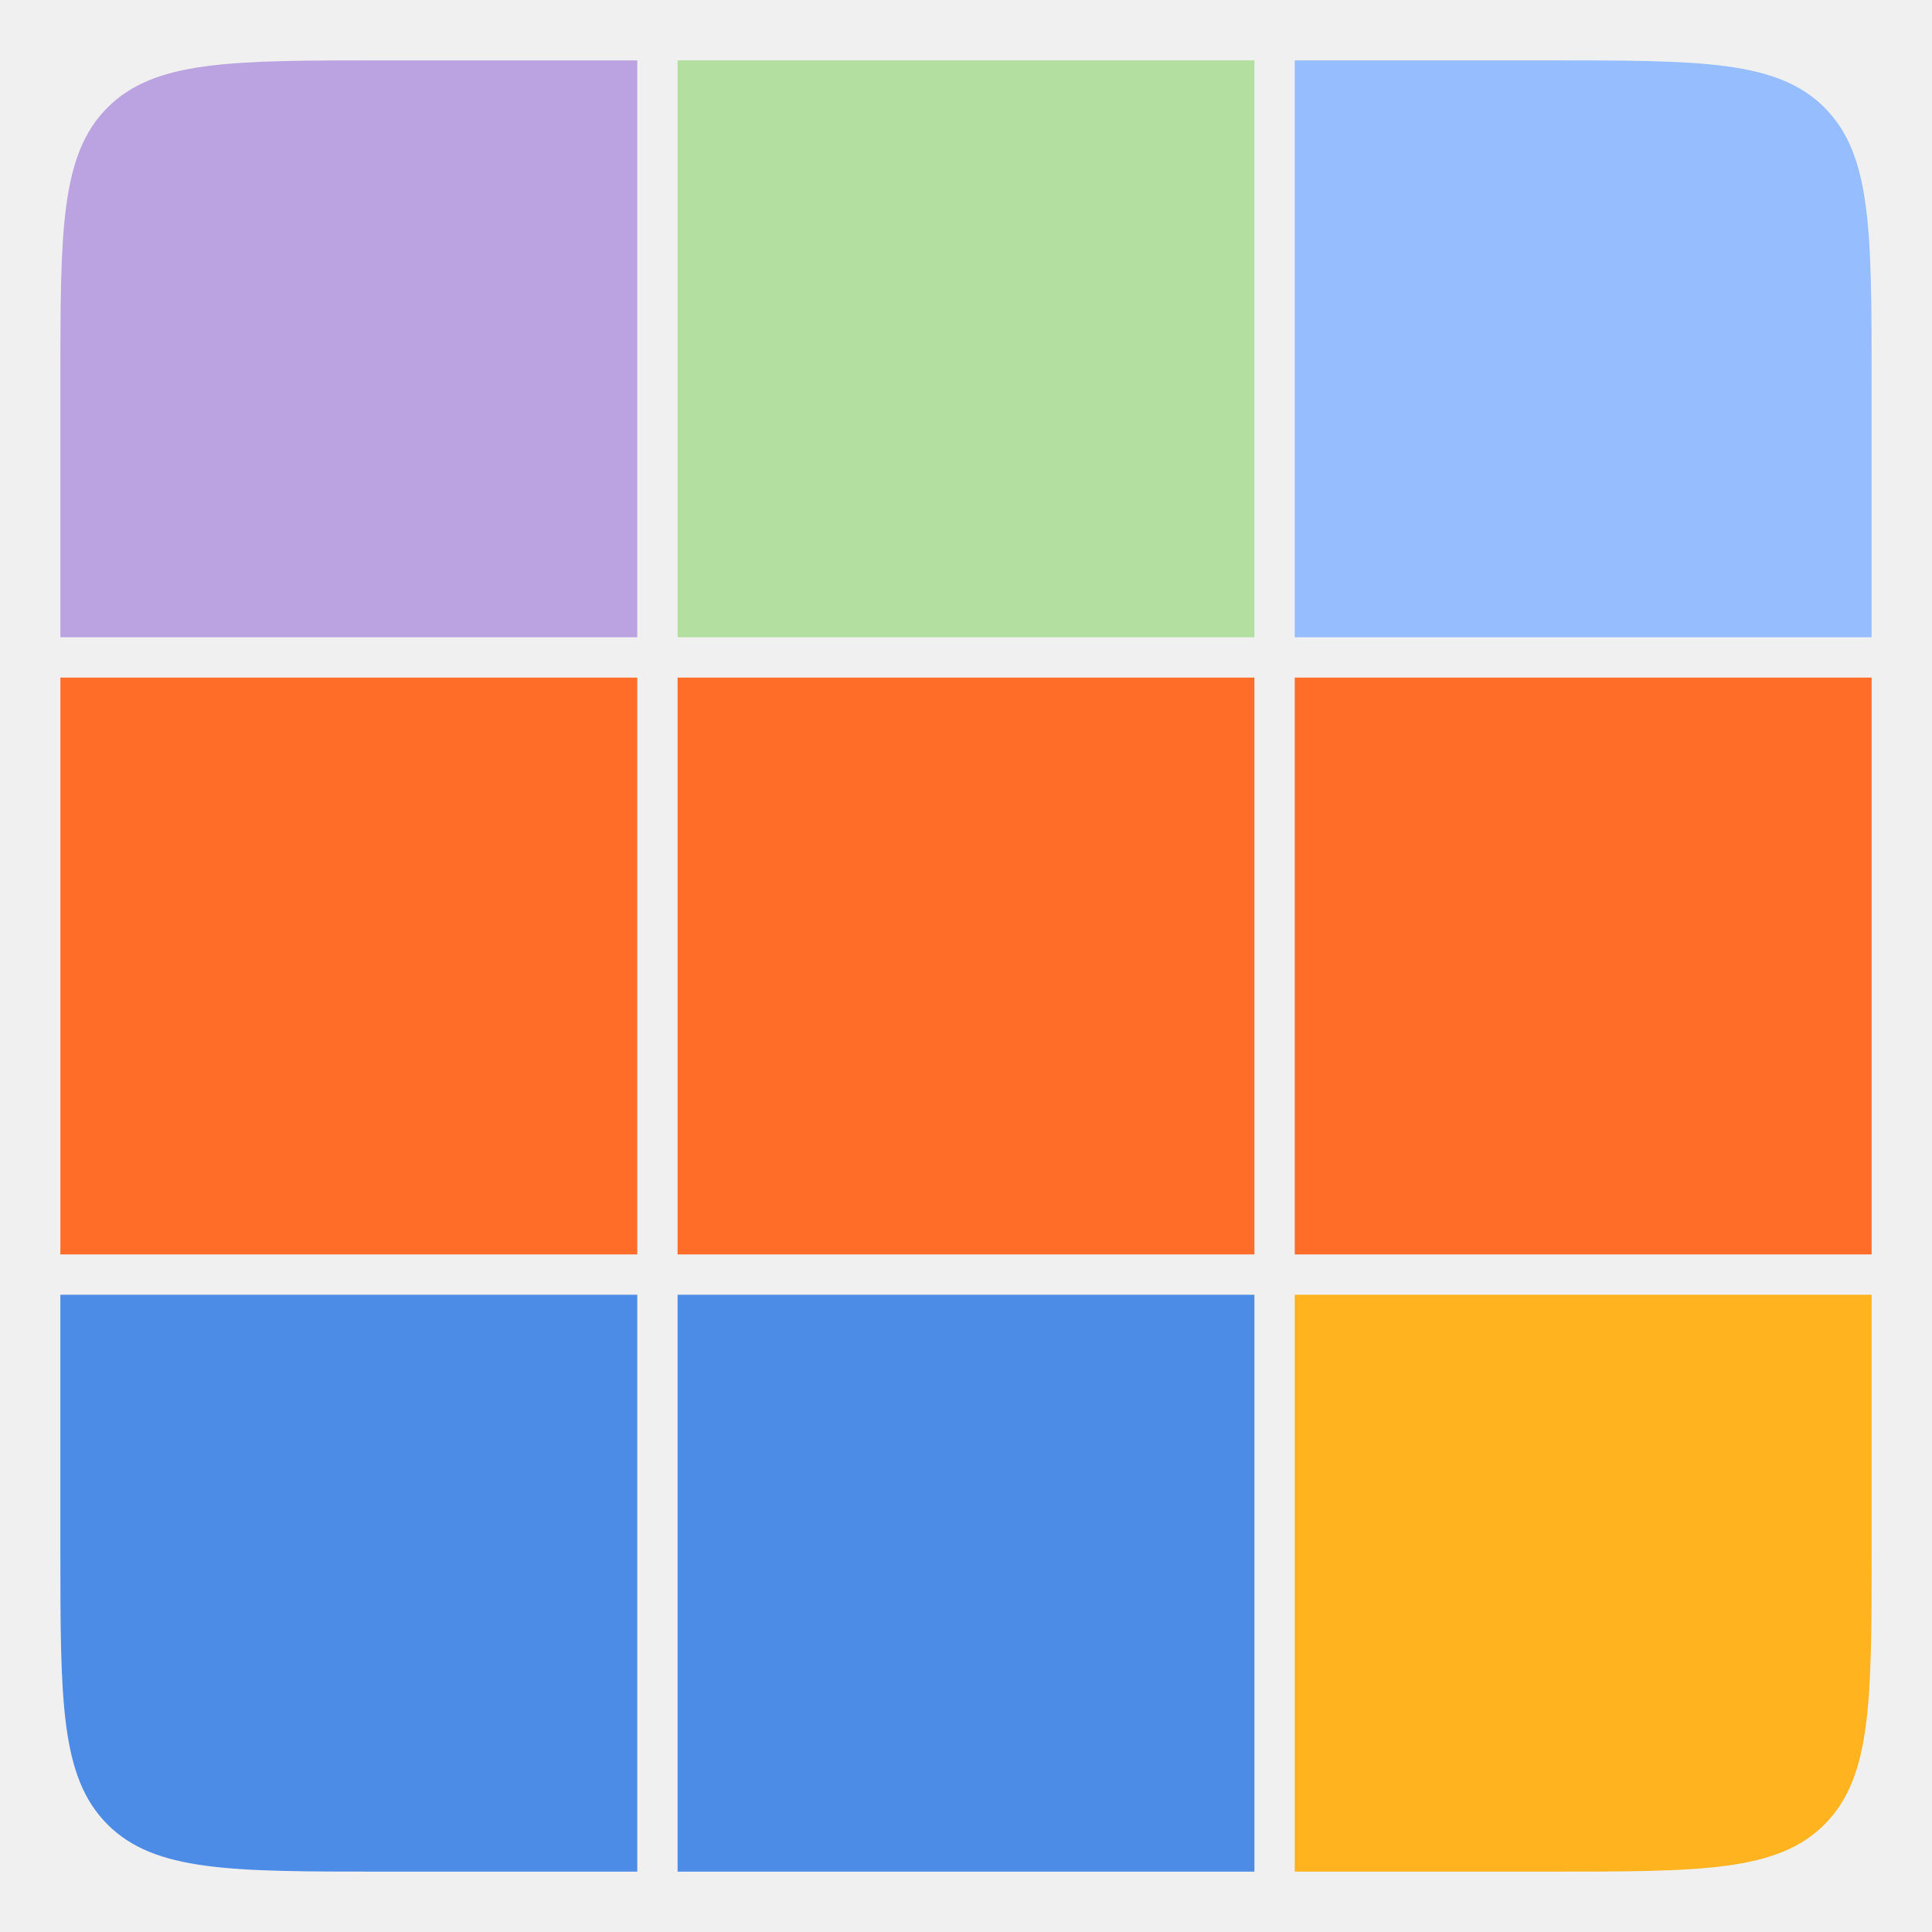
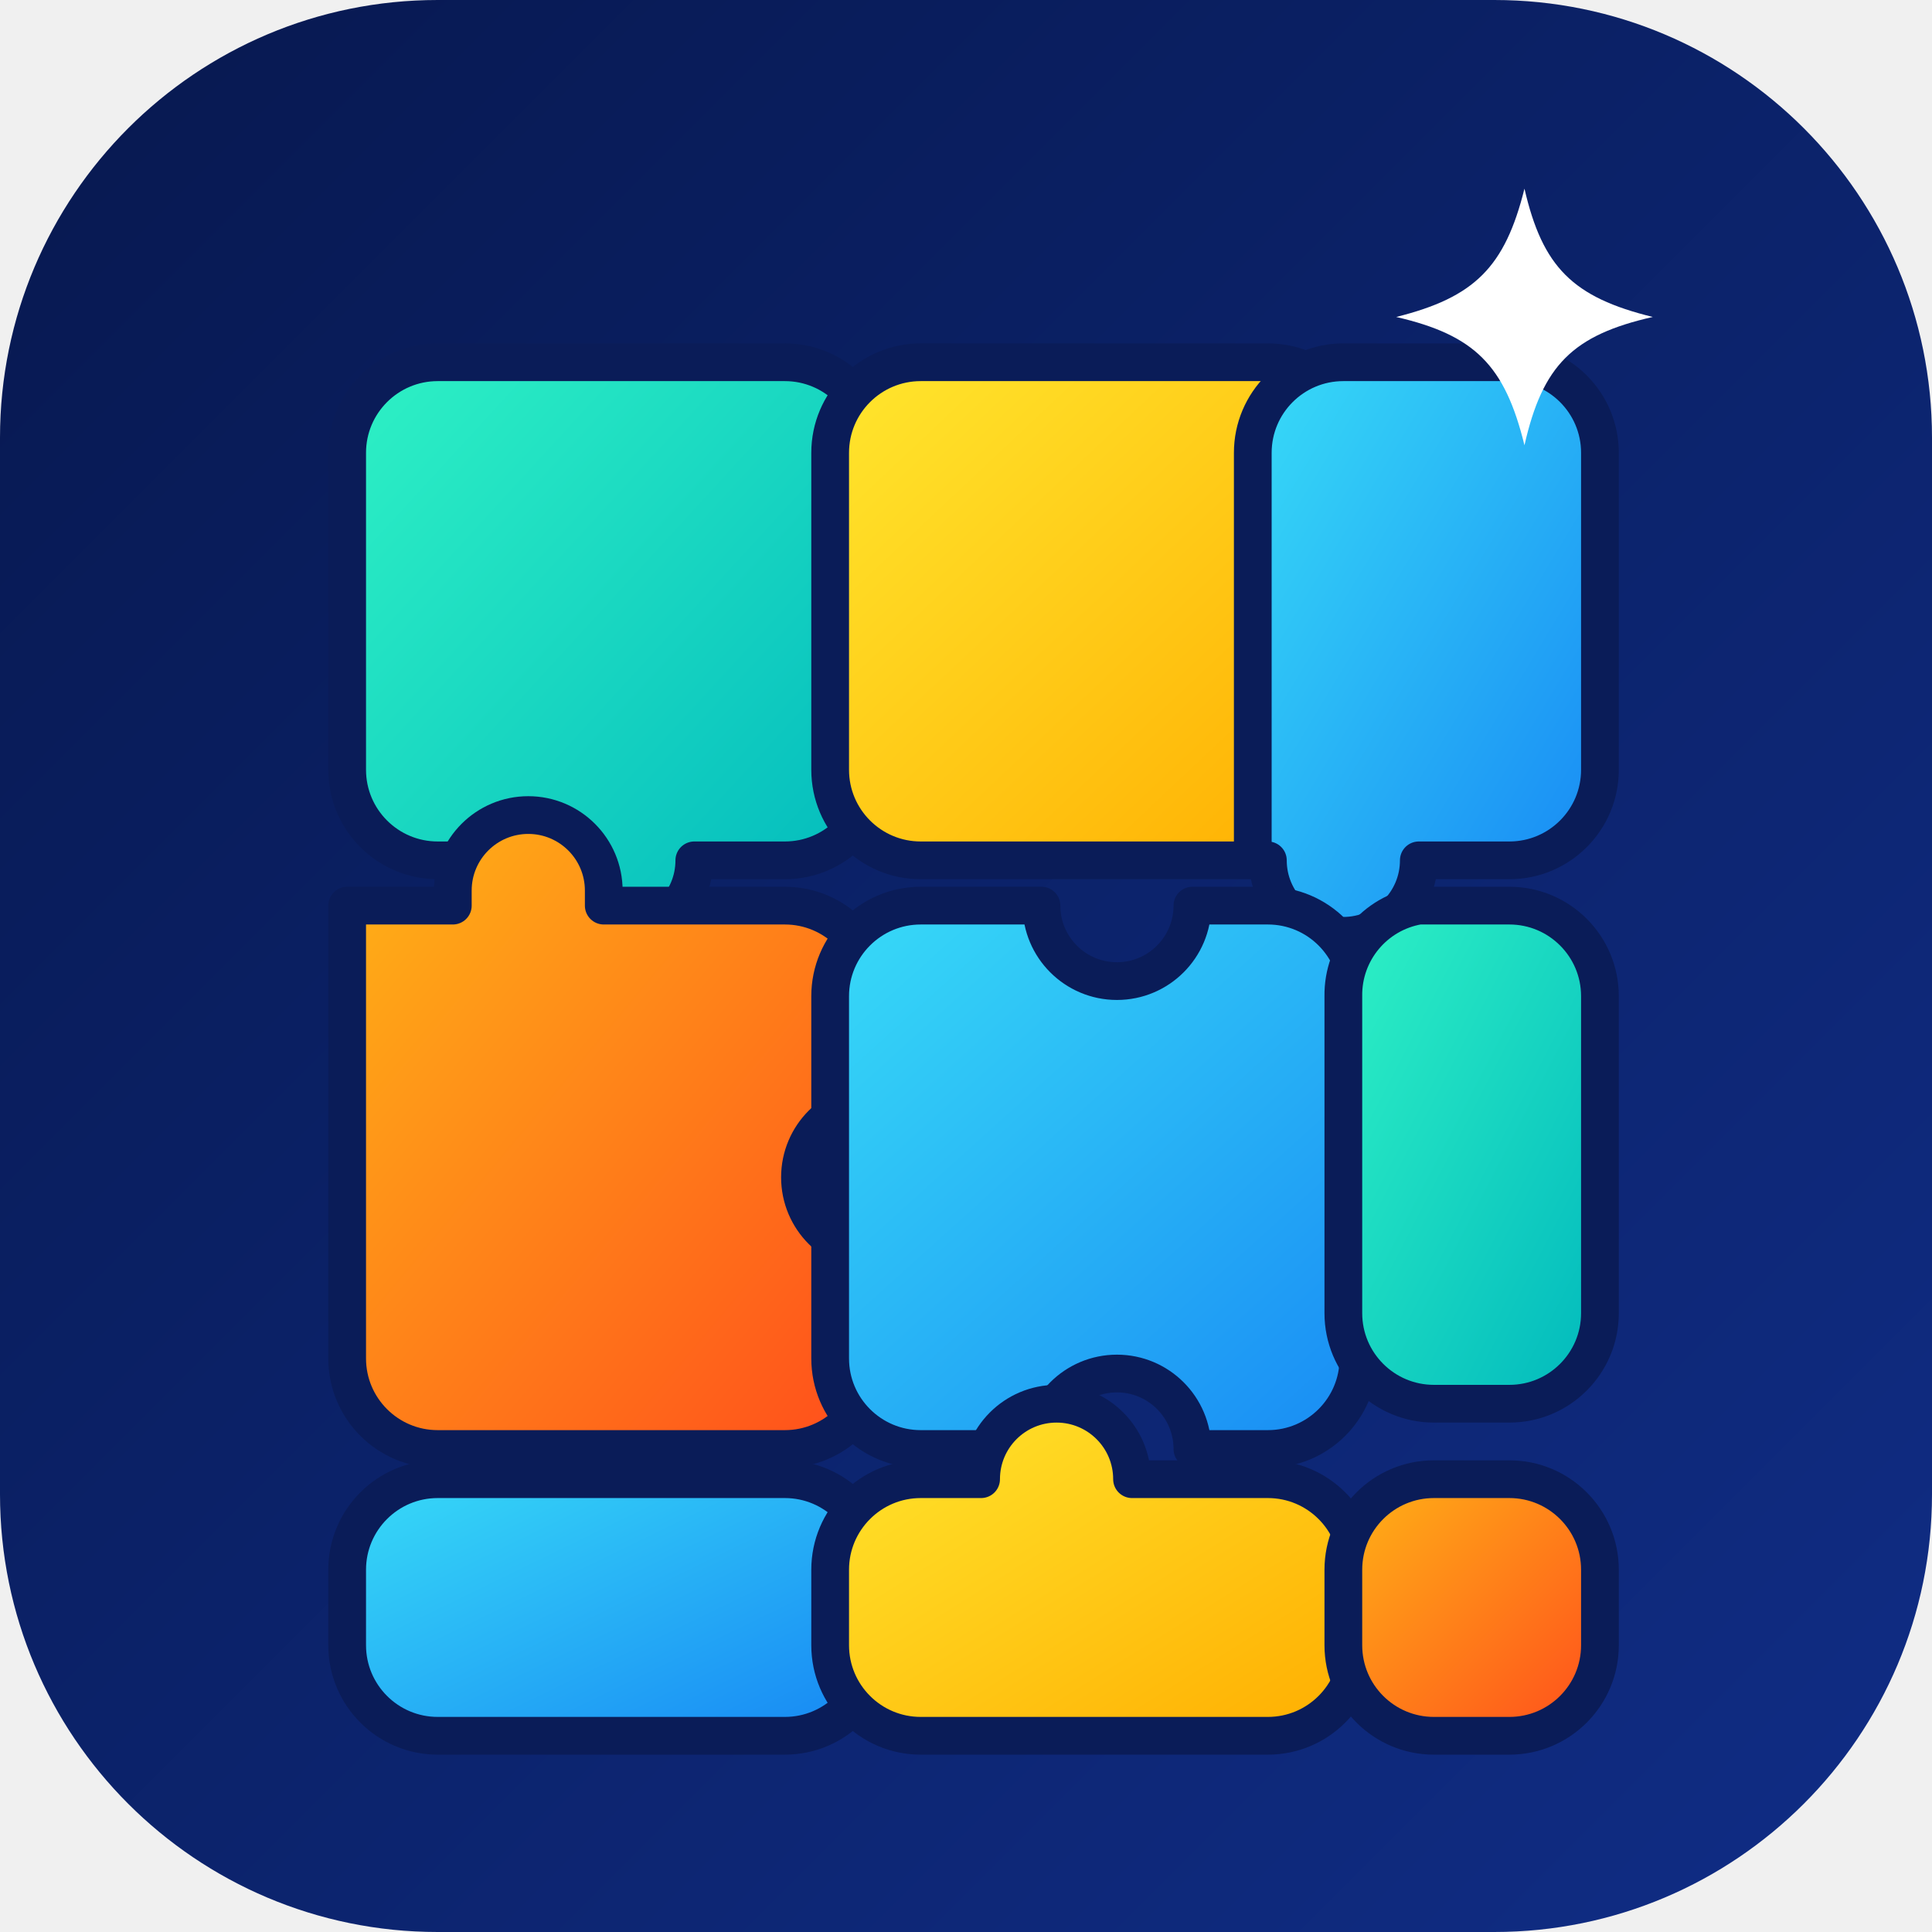
- <svg xmlns="http://www.w3.org/2000/svg" width="32px" height="32px" viewBox="0 0 32 32" version="1.1">
+ <svg xmlns="http://www.w3.org/2000/svg" viewBox="0 0 128 128">
  <defs>
-     <clipPath id="clip1">
-       <path d="M 1 1 L 11 1 L 11 11 L 1 11 Z M 1 1 " />
-     </clipPath>
-     <clipPath id="clip2">
-       <path d="M 1 6.332 C 1 3.82 1 2.562 1.781 1.781 C 2.562 1 3.82 1 6.332 1 L 25.668 1 C 28.18 1 29.438 1 30.219 1.781 C 31 2.562 31 3.82 31 6.332 L 31 25.668 C 31 28.18 31 29.438 30.219 30.219 C 29.438 31 28.18 31 25.668 31 L 6.332 31 C 3.82 31 2.562 31 1.781 30.219 C 1 29.438 1 28.18 1 25.668 Z M 1 6.332 " />
-     </clipPath>
-     <clipPath id="clip3">
-       <path d="M 11 1 L 21 1 L 21 11 L 11 11 Z M 11 1 " />
-     </clipPath>
-     <clipPath id="clip4">
-       <path d="M 1 6.332 C 1 3.82 1 2.562 1.781 1.781 C 2.562 1 3.82 1 6.332 1 L 25.668 1 C 28.18 1 29.438 1 30.219 1.781 C 31 2.562 31 3.82 31 6.332 L 31 25.668 C 31 28.18 31 29.438 30.219 30.219 C 29.438 31 28.18 31 25.668 31 L 6.332 31 C 3.82 31 2.562 31 1.781 30.219 C 1 29.438 1 28.18 1 25.668 Z M 1 6.332 " />
-     </clipPath>
-     <clipPath id="clip5">
-       <path d="M 21 1 L 31 1 L 31 11 L 21 11 Z M 21 1 " />
-     </clipPath>
-     <clipPath id="clip6">
-       <path d="M 1 6.332 C 1 3.82 1 2.562 1.781 1.781 C 2.562 1 3.82 1 6.332 1 L 25.668 1 C 28.18 1 29.438 1 30.219 1.781 C 31 2.562 31 3.82 31 6.332 L 31 25.668 C 31 28.18 31 29.438 30.219 30.219 C 29.438 31 28.18 31 25.668 31 L 6.332 31 C 3.82 31 2.562 31 1.781 30.219 C 1 29.438 1 28.18 1 25.668 Z M 1 6.332 " />
-     </clipPath>
-     <clipPath id="clip7">
-       <path d="M 1 11 L 31 11 L 31 21 L 1 21 Z M 1 11 " />
-     </clipPath>
-     <clipPath id="clip8">
-       <path d="M 1 6.332 C 1 3.82 1 2.562 1.781 1.781 C 2.562 1 3.82 1 6.332 1 L 25.668 1 C 28.18 1 29.438 1 30.219 1.781 C 31 2.562 31 3.82 31 6.332 L 31 25.668 C 31 28.18 31 29.438 30.219 30.219 C 29.438 31 28.18 31 25.668 31 L 6.332 31 C 3.82 31 2.562 31 1.781 30.219 C 1 29.438 1 28.18 1 25.668 Z M 1 6.332 " />
-     </clipPath>
-     <clipPath id="clip9">
-       <path d="M 1 21 L 21 21 L 21 31 L 1 31 Z M 1 21 " />
-     </clipPath>
-     <clipPath id="clip10">
-       <path d="M 1 6.332 C 1 3.82 1 2.562 1.781 1.781 C 2.562 1 3.82 1 6.332 1 L 25.668 1 C 28.18 1 29.438 1 30.219 1.781 C 31 2.562 31 3.82 31 6.332 L 31 25.668 C 31 28.18 31 29.438 30.219 30.219 C 29.438 31 28.18 31 25.668 31 L 6.332 31 C 3.82 31 2.562 31 1.781 30.219 C 1 29.438 1 28.18 1 25.668 Z M 1 6.332 " />
-     </clipPath>
-     <clipPath id="clip11">
-       <path d="M 21 21 L 31 21 L 31 31 L 21 31 Z M 21 21 " />
-     </clipPath>
-     <clipPath id="clip12">
-       <path d="M 1 6.332 C 1 3.82 1 2.562 1.781 1.781 C 2.562 1 3.82 1 6.332 1 L 25.668 1 C 28.18 1 29.438 1 30.219 1.781 C 31 2.562 31 3.82 31 6.332 L 31 25.668 C 31 28.18 31 29.438 30.219 30.219 C 29.438 31 28.18 31 25.668 31 L 6.332 31 C 3.82 31 2.562 31 1.781 30.219 C 1 29.438 1 28.18 1 25.668 Z M 1 6.332 " />
-     </clipPath>
+     <linearGradient id="background" x1="0" y1="0" x2="1" y2="1">
+       <stop offset="0" stop-color="#07184f" />
+       <stop offset="1" stop-color="#102d86" />
+     </linearGradient>
+     <linearGradient id="teal" x1="0" y1="0" x2="1" y2="1">
+       <stop offset="0" stop-color="#2ff2c5" />
+       <stop offset="1" stop-color="#00b8bd" />
+     </linearGradient>
+     <linearGradient id="blue" x1="0" y1="0" x2="1" y2="1">
+       <stop offset="0" stop-color="#38dcf7" />
+       <stop offset="1" stop-color="#1685f4" />
+     </linearGradient>
+     <linearGradient id="orange" x1="0" y1="0" x2="1" y2="1">
+       <stop offset="0" stop-color="#ffb516" />
+       <stop offset="1" stop-color="#ff4c1c" />
+     </linearGradient>
+     <linearGradient id="yellow" x1="0" y1="0" x2="1" y2="1">
+       <stop offset="0" stop-color="#ffe72e" />
+       <stop offset="1" stop-color="#ffad00" />
+     </linearGradient>
  </defs>
-   <g id="surface1">
-     <g clip-path="url(#clip1)" clip-rule="nonzero">
-       <g clip-path="url(#clip2)" clip-rule="nonzero">
-         <path style=" stroke:none;fill-rule:nonzero;fill:rgb(73.333%,63.922%,88.627%);fill-opacity:1;" d="M 1 1 L 10.555 1 L 10.555 10.555 L 1 10.555 Z M 1 1 " />
-       </g>
-     </g>
-     <g clip-path="url(#clip3)" clip-rule="nonzero">
-       <g clip-path="url(#clip4)" clip-rule="nonzero">
-         <path style=" stroke:none;fill-rule:nonzero;fill:rgb(70.196%,87.451%,62.745%);fill-opacity:1;" d="M 11.223 1 L 20.777 1 L 20.777 10.555 L 11.223 10.555 Z M 11.223 1 " />
-       </g>
-     </g>
-     <g clip-path="url(#clip5)" clip-rule="nonzero">
-       <g clip-path="url(#clip6)" clip-rule="nonzero">
-         <path style=" stroke:none;fill-rule:nonzero;fill:rgb(58.824%,74.51%,100%);fill-opacity:1;" d="M 21.445 1 L 31 1 L 31 10.555 L 21.445 10.555 Z M 21.445 1 " />
-       </g>
-     </g>
-     <g clip-path="url(#clip7)" clip-rule="nonzero">
-       <g clip-path="url(#clip8)" clip-rule="nonzero">
-         <path style=" stroke:none;fill-rule:nonzero;fill:rgb(100%,42.745%,16.078%);fill-opacity:1;" d="M 1 11.223 L 10.555 11.223 L 10.555 20.777 L 1 20.777 Z M 11.223 11.223 L 20.777 11.223 L 20.777 20.777 L 11.223 20.777 Z M 21.445 11.223 L 31 11.223 L 31 20.777 L 21.445 20.777 Z M 21.445 11.223 " />
-       </g>
-     </g>
-     <g clip-path="url(#clip9)" clip-rule="nonzero">
-       <g clip-path="url(#clip10)" clip-rule="nonzero">
-         <path style=" stroke:none;fill-rule:nonzero;fill:rgb(29.804%,54.902%,90.196%);fill-opacity:1;" d="M 1 21.445 L 10.555 21.445 L 10.555 31 L 1 31 Z M 11.223 21.445 L 20.777 21.445 L 20.777 31 L 11.223 31 Z M 11.223 21.445 " />
-       </g>
-     </g>
-     <g clip-path="url(#clip11)" clip-rule="nonzero">
-       <g clip-path="url(#clip12)" clip-rule="nonzero">
-         <path style=" stroke:none;fill-rule:nonzero;fill:rgb(100%,70.196%,11.765%);fill-opacity:1;" d="M 21.445 21.445 L 31 21.445 L 31 31 L 21.445 31 Z M 21.445 21.445 " />
-       </g>
-     </g>
+   <rect width="128" height="128" rx="29" fill="url(#background)" />
+   <g stroke="#0a1c58" stroke-width="2.5" stroke-linejoin="round">
+     <path d="M29 24h23a6 6 0 0 1 6 6v21a6 6 0 0 1-6 6h-6a5 5 0 1 1-10 0h-7a6 6 0 0 1-6-6V30a6 6 0 0 1 6-6Z" fill="url(#teal)" />
+     <path d="M61 24h23a6 6 0 0 1 6 6v7a5 5 0 1 0 0 10v10h-29a6 6 0 0 1-6-6V30a6 6 0 0 1 6-6Z" fill="url(#yellow)" />
+     <path d="M95 24h5a6 6 0 0 1 6 6v21a6 6 0 0 1-6 6h-6a5 5 0 1 1-10 0h-1V30a6 6 0 0 1 6-6Z" fill="url(#blue)" />
+     <path d="M23 60h7v-1a5 5 0 1 1 10 0v1h12a6 6 0 0 1 6 6v7a5 5 0 1 0 0 10v7a6 6 0 0 1-6 6H29a6 6 0 0 1-6-6Z" fill="url(#orange)" />
+     <path d="M61 60h8a5 5 0 1 0 10 0h5a6 6 0 0 1 6 6v7a5 5 0 1 1 0 10v7a6 6 0 0 1-6 6h-5a5 5 0 1 0-10 0h-8a6 6 0 0 1-6-6V66a6 6 0 0 1 6-6Z" fill="url(#blue)" />
+     <path d="M94 60h6a6 6 0 0 1 6 6v21a6 6 0 0 1-6 6H95a6 6 0 0 1-6-6V66a6 6 0 0 1 5-6Z" fill="url(#teal)" />
+     <path d="M29 98h23a6 6 0 0 1 6 6v5a6 6 0 0 1-6 6H29a6 6 0 0 1-6-6v-5a6 6 0 0 1 6-6Z" fill="url(#blue)" />
+     <path d="M61 98h4a5 5 0 1 1 10 0h9a6 6 0 0 1 6 6v5a6 6 0 0 1-6 6H61a6 6 0 0 1-6-6v-5a6 6 0 0 1 6-6Z" fill="url(#yellow)" />
+     <path d="M95 98h5a6 6 0 0 1 6 6v5a6 6 0 0 1-6 6H95a6 6 0 0 1-6-6v-5a6 6 0 0 1 6-6Z" fill="url(#orange)" />
  </g>
+   <path d="M101 12.5c1.2 5.2 3.2 7.2 8.5 8.5-5.3 1.2-7.3 3.2-8.5 8.5-1.3-5.3-3.3-7.3-8.5-8.5 5.2-1.3 7.2-3.3 8.5-8.5Z" fill="#fff" />
</svg>
